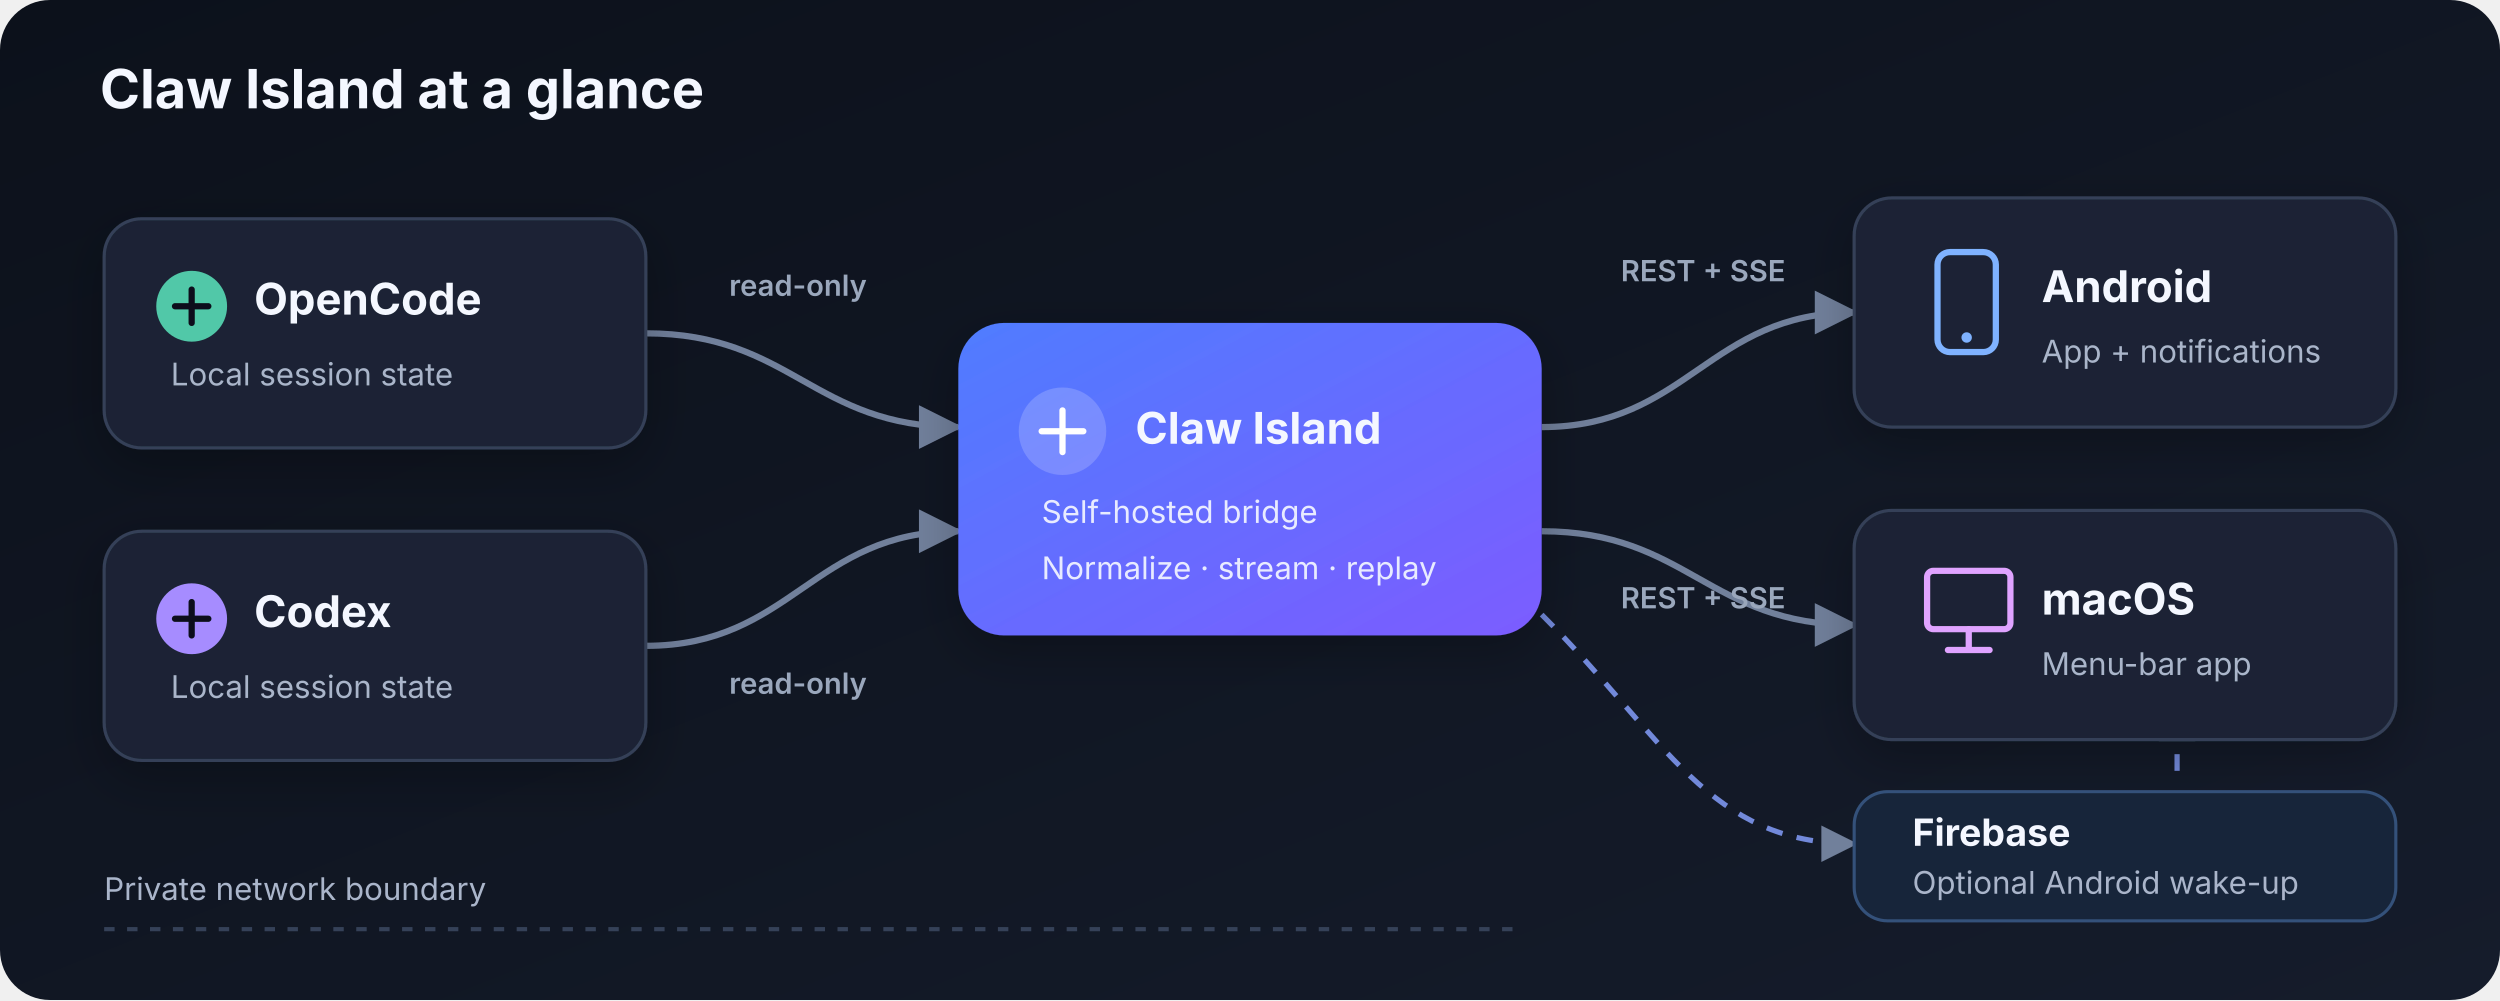
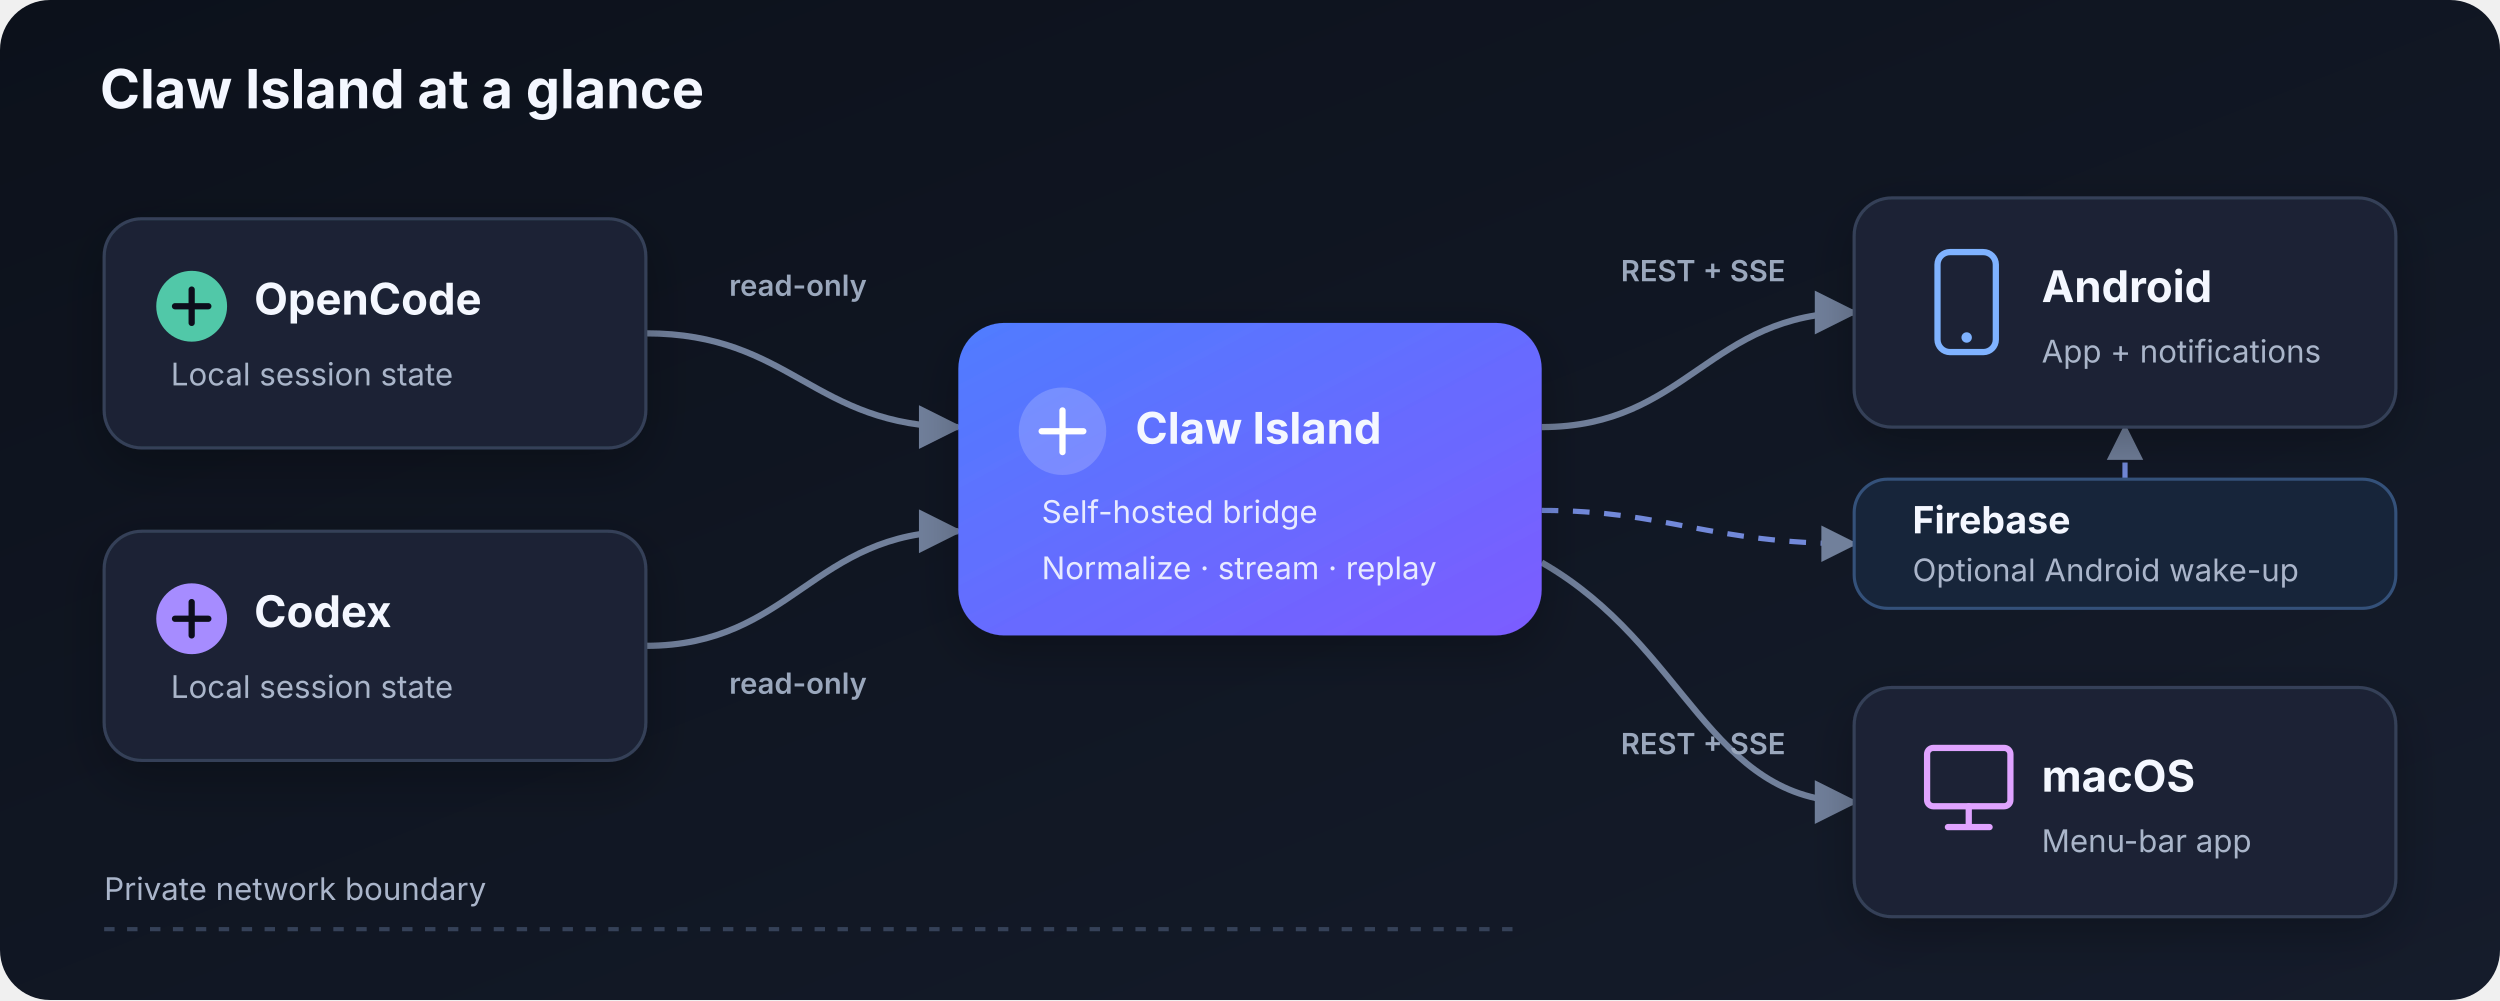
<svg xmlns="http://www.w3.org/2000/svg" width="2400" height="960" viewBox="0 0 1200 480" role="img" aria-labelledby="title desc" shape-rendering="geometricPrecision" text-rendering="geometricPrecision">
  <defs>
    <linearGradient id="canvas" x1="0" y1="0" x2="1" y2="1">
      <stop offset="0" stop-color="#0c111b" />
      <stop offset="1" stop-color="#151c2b" />
    </linearGradient>
    <linearGradient id="bridge" x1="0" y1="0" x2="1" y2="1">
      <stop offset="0" stop-color="#4f7cff" />
      <stop offset="1" stop-color="#7c5cff" />
    </linearGradient>
    <filter id="shadow" x="-20%" y="-30%" width="140%" height="160%">
      <feDropShadow dx="0" dy="8" stdDeviation="12" flood-color="#000" flood-opacity=".25" />
    </filter>
    <marker id="arrow" viewBox="0 0 10 10" refX="9" refY="5" markerWidth="7" markerHeight="7" orient="auto-start-reverse">
      <path d="M 0 0 L 10 5 L 0 10 z" fill="#71809b" />
    </marker>
    <style>
      .title { font: 700 26px -apple-system, BlinkMacSystemFont, "Segoe UI", sans-serif; fill: #f4f7ff; }
      .label { font: 650 21px -apple-system, BlinkMacSystemFont, "Segoe UI", sans-serif; fill: #f4f7ff; }
      .sub { font: 400 15px -apple-system, BlinkMacSystemFont, "Segoe UI", sans-serif; fill: #aab5ca; }
      .edge { font: 600 14px -apple-system, BlinkMacSystemFont, "Segoe UI", sans-serif; fill: #9aa7bc; }
      .card { fill: #1b2434; stroke: #354158; stroke-width: 1.5; }
    </style>
  </defs>
  <rect width="1200" height="480" rx="24" fill="url(#canvas)" />
  <text x="48" y="52" class="title">Claw Island at a glance</text>
  <path d="M 310 160 C 380 160, 390 205, 460 205" fill="none" stroke="#71809b" stroke-width="3" marker-end="url(#arrow)" />
  <path d="M 310 310 C 380 310, 390 255, 460 255" fill="none" stroke="#71809b" stroke-width="3" marker-end="url(#arrow)" />
  <path d="M 740 205 C 810 205, 820 150, 890 150" fill="none" stroke="#71809b" stroke-width="3" marker-end="url(#arrow)" />
-   <path d="M 740 255 C 810 255, 820 300, 890 300" fill="none" stroke="#71809b" stroke-width="3" marker-end="url(#arrow)" />
-   <path d="M 740 295 C 800 355, 820 405, 890 405" fill="none" stroke="#7289da" stroke-width="2.5" stroke-dasharray="8 7" marker-end="url(#arrow)" />
-   <path d="M 1045 370 L 1045 340" fill="none" stroke="#7289da" stroke-width="2.5" stroke-dasharray="8 7" marker-end="url(#arrow)" />
+   <path d="M 740 270 C 810 310, 820 385, 890 385" fill="none" stroke="#71809b" stroke-width="3" marker-end="url(#arrow)" />
+   <path d="M 740 245 C 800 245, 820 261, 890 261" fill="none" stroke="#7289da" stroke-width="2.5" stroke-dasharray="8 7" marker-end="url(#arrow)" />
+   <path d="M 1020 230 C 1020 215, 1020 215, 1020 205" fill="none" stroke="#7289da" stroke-width="2.5" stroke-dasharray="8 7" marker-end="url(#arrow)" />
  <text x="350" y="142" class="edge">read-only</text>
  <text x="350" y="333" class="edge">read-only</text>
  <text x="778" y="135" class="edge">REST + SSE</text>
-   <text x="778" y="292" class="edge">REST + SSE</text>
+   <text x="778" y="362" class="edge">REST + SSE</text>
  <g filter="url(#shadow)">
    <rect x="50" y="105" width="260" height="110" rx="18" class="card" />
    <circle cx="92" cy="147" r="17" fill="#51c8a8" />
    <path d="M84 147h16M92 139v16" stroke="#0c111b" stroke-width="3" stroke-linecap="round" />
    <text x="122" y="151" class="label">OpenCode</text>
    <text x="82" y="185" class="sub">Local session state</text>
  </g>
  <g filter="url(#shadow)">
    <rect x="50" y="255" width="260" height="110" rx="18" class="card" />
    <circle cx="92" cy="297" r="17" fill="#a68cff" />
    <path d="M84 297h16M92 289v16" stroke="#0c111b" stroke-width="3" stroke-linecap="round" />
    <text x="122" y="301" class="label">Codex</text>
    <text x="82" y="335" class="sub">Local session state</text>
  </g>
  <g filter="url(#shadow)">
    <rect x="460" y="155" width="280" height="150" rx="22" fill="url(#bridge)" />
    <circle cx="510" cy="207" r="21" fill="#fff" fill-opacity=".18" />
    <path d="M500 207h20M510 197v20" stroke="#fff" stroke-width="3" stroke-linecap="round" />
    <text x="545" y="213" class="label">Claw Island</text>
    <text x="500" y="251" class="sub" style="fill:#e8ebff">Self-hosted bridge</text>
    <text x="500" y="278" class="sub" style="fill:#e8ebff">Normalize · stream · replay</text>
  </g>
  <g filter="url(#shadow)">
    <rect x="890" y="95" width="260" height="110" rx="18" class="card" />
    <rect x="930" y="121" width="28" height="48" rx="6" fill="none" stroke="#7fb2ff" stroke-width="3" />
    <circle cx="944" cy="162" r="2.5" fill="#7fb2ff" />
    <text x="980" y="145" class="label">Android</text>
    <text x="980" y="174" class="sub">App + notifications</text>
  </g>
  <g filter="url(#shadow)">
-     <rect x="890" y="245" width="260" height="110" rx="18" class="card" />
-     <rect x="925" y="274" width="40" height="28" rx="3" fill="none" stroke="#e0a3ff" stroke-width="3" />
-     <path d="M935 312h20M945 302v10" stroke="#e0a3ff" stroke-width="3" stroke-linecap="round" />
-     <text x="980" y="295" class="label">macOS</text>
-     <text x="980" y="324" class="sub">Menu-bar app</text>
+     <rect x="890" y="330" width="260" height="110" rx="18" class="card" />
+     <rect x="925" y="359" width="40" height="28" rx="3" fill="none" stroke="#e0a3ff" stroke-width="3" />
+     <path d="M935 397h20M945 387v10" stroke="#e0a3ff" stroke-width="3" stroke-linecap="round" />
+     <text x="980" y="380" class="label">macOS</text>
+     <text x="980" y="409" class="sub">Menu-bar app</text>
  </g>
  <g>
-     <rect x="890" y="380" width="260" height="62" rx="16" fill="#17253a" stroke="#34517a" stroke-width="1.5" />
-     <text x="918" y="406" class="label" style="font-size:18px">Firebase</text>
-     <text x="918" y="429" class="sub">Optional Android wake-up</text>
+     <rect x="890" y="230" width="260" height="62" rx="16" fill="#17253a" stroke="#34517a" stroke-width="1.5" />
+     <text x="918" y="256" class="label" style="font-size:18px">Firebase</text>
+     <text x="918" y="279" class="sub">Optional Android wake-up</text>
  </g>
  <text x="50" y="432" class="sub">Private network boundary</text>
  <path d="M50 446h680" stroke="#354158" stroke-width="2" stroke-dasharray="5 6" />
</svg>
